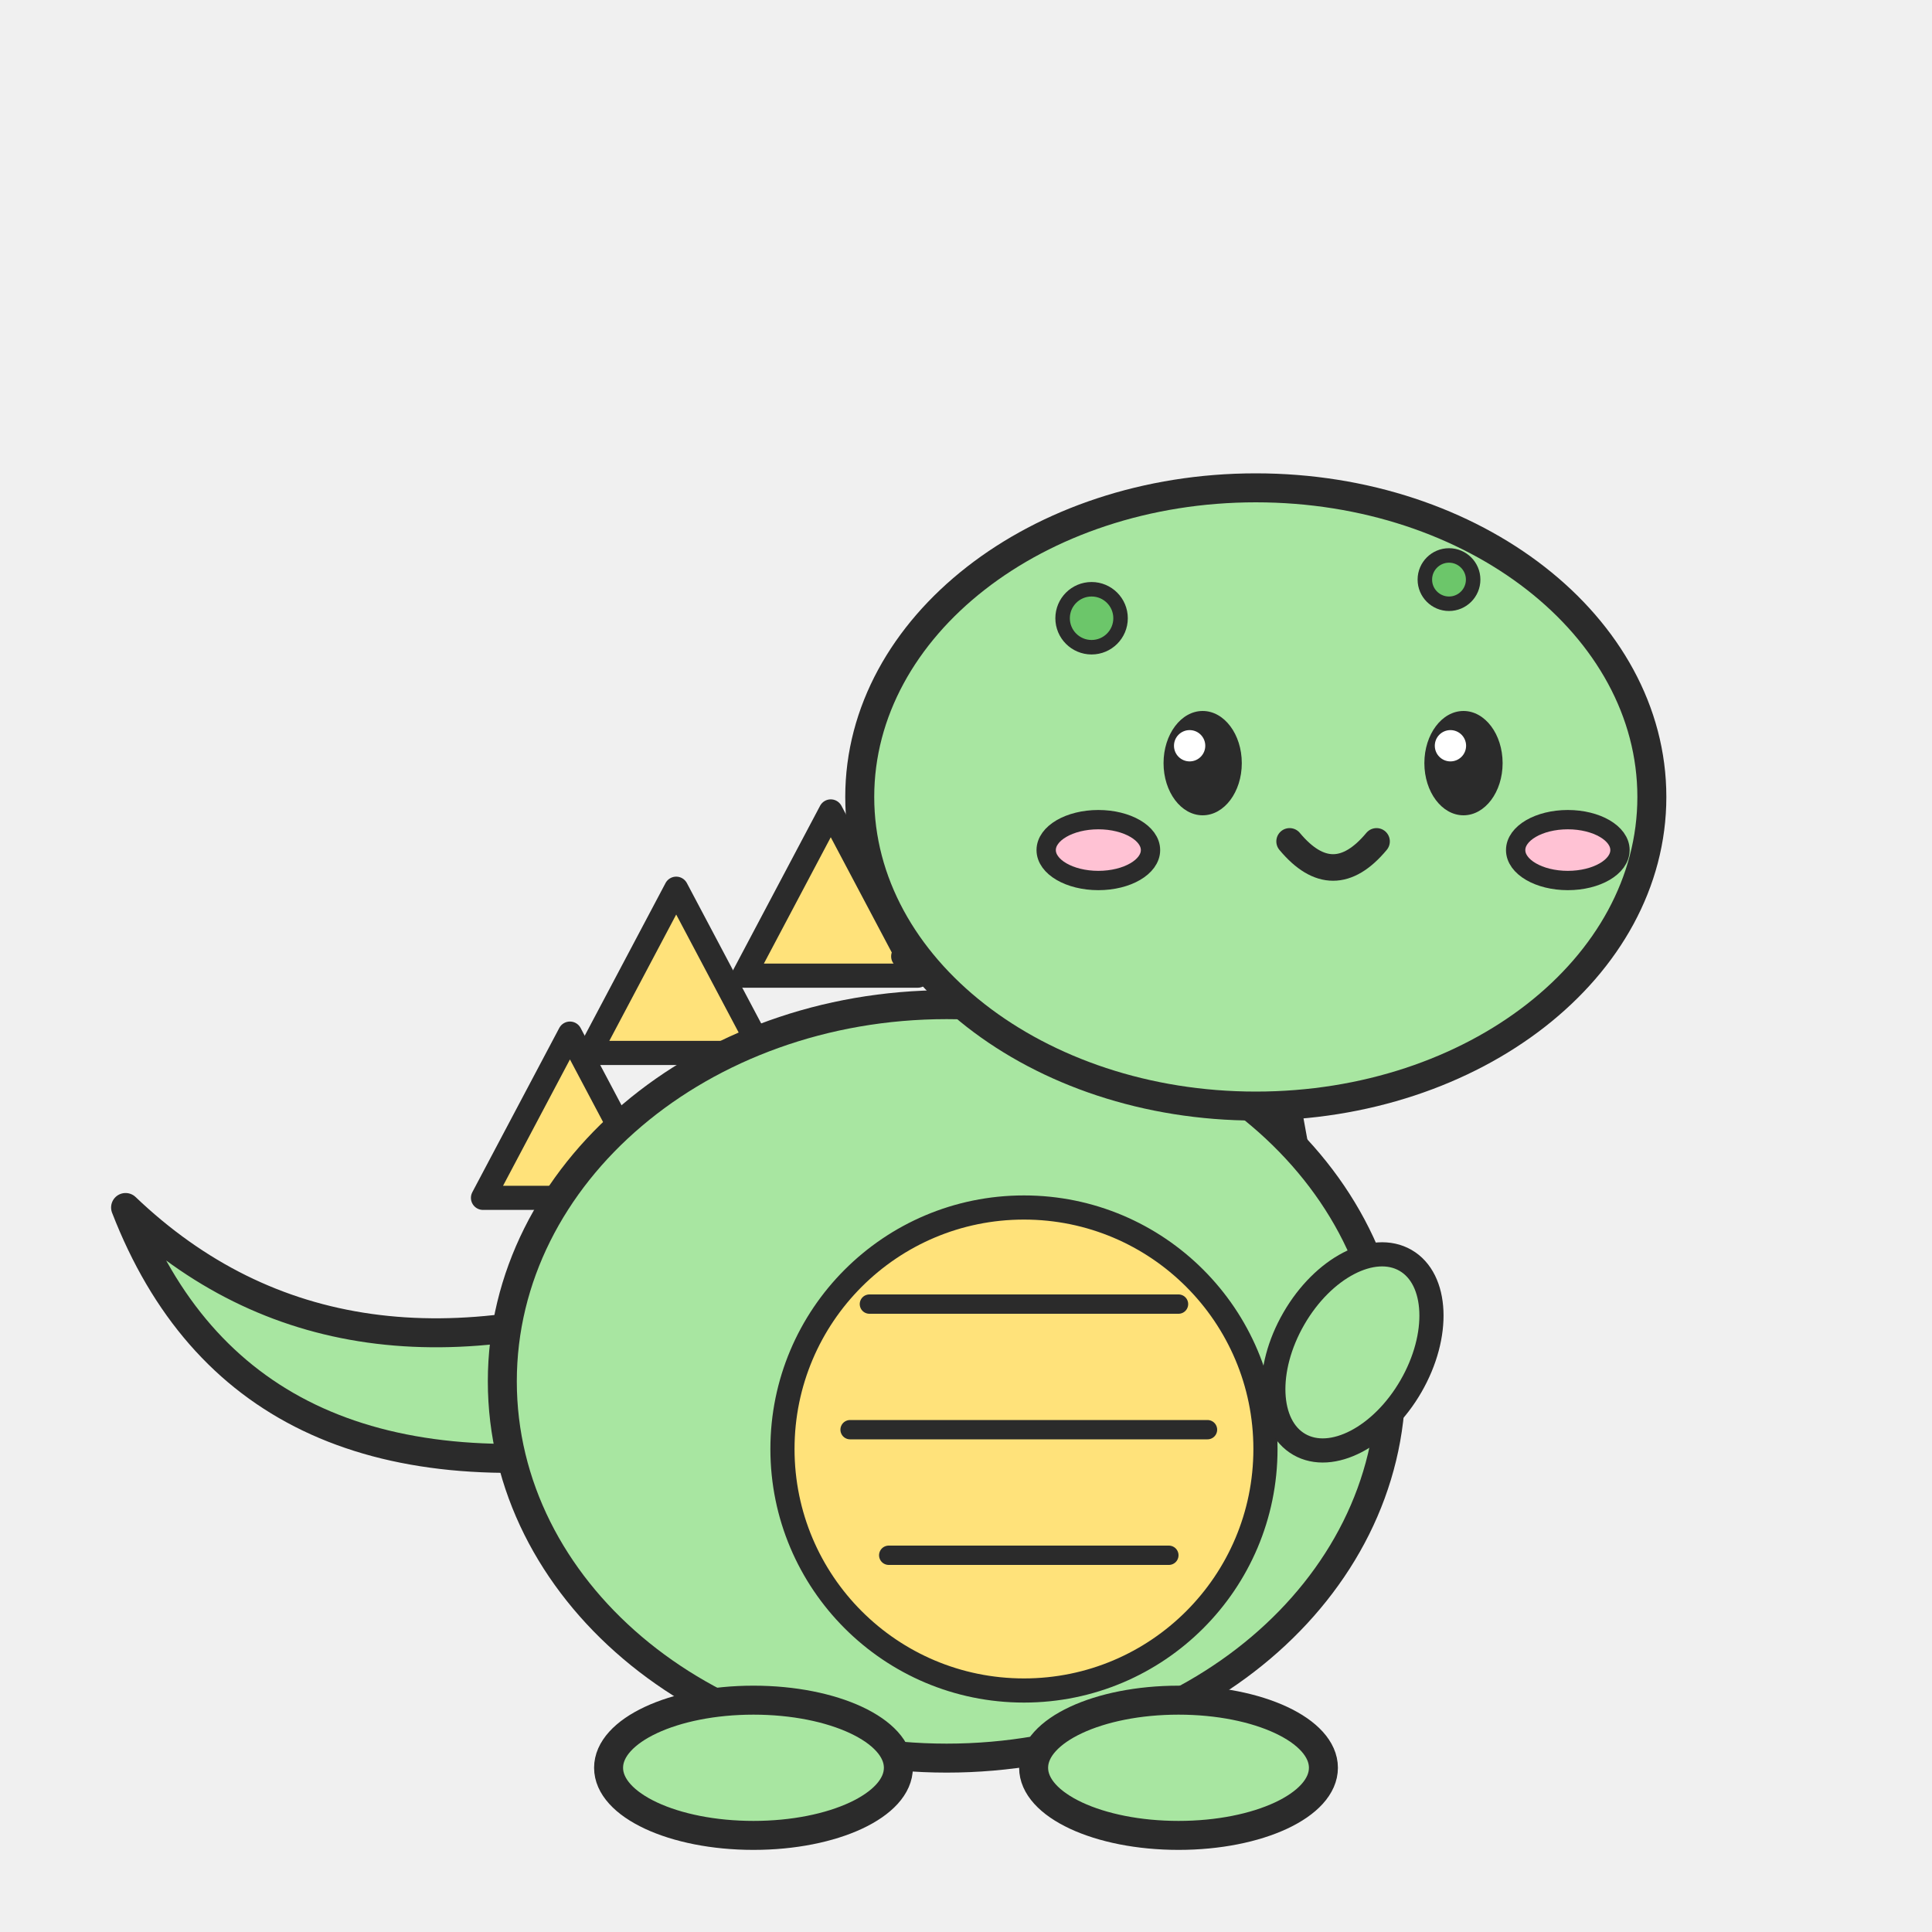
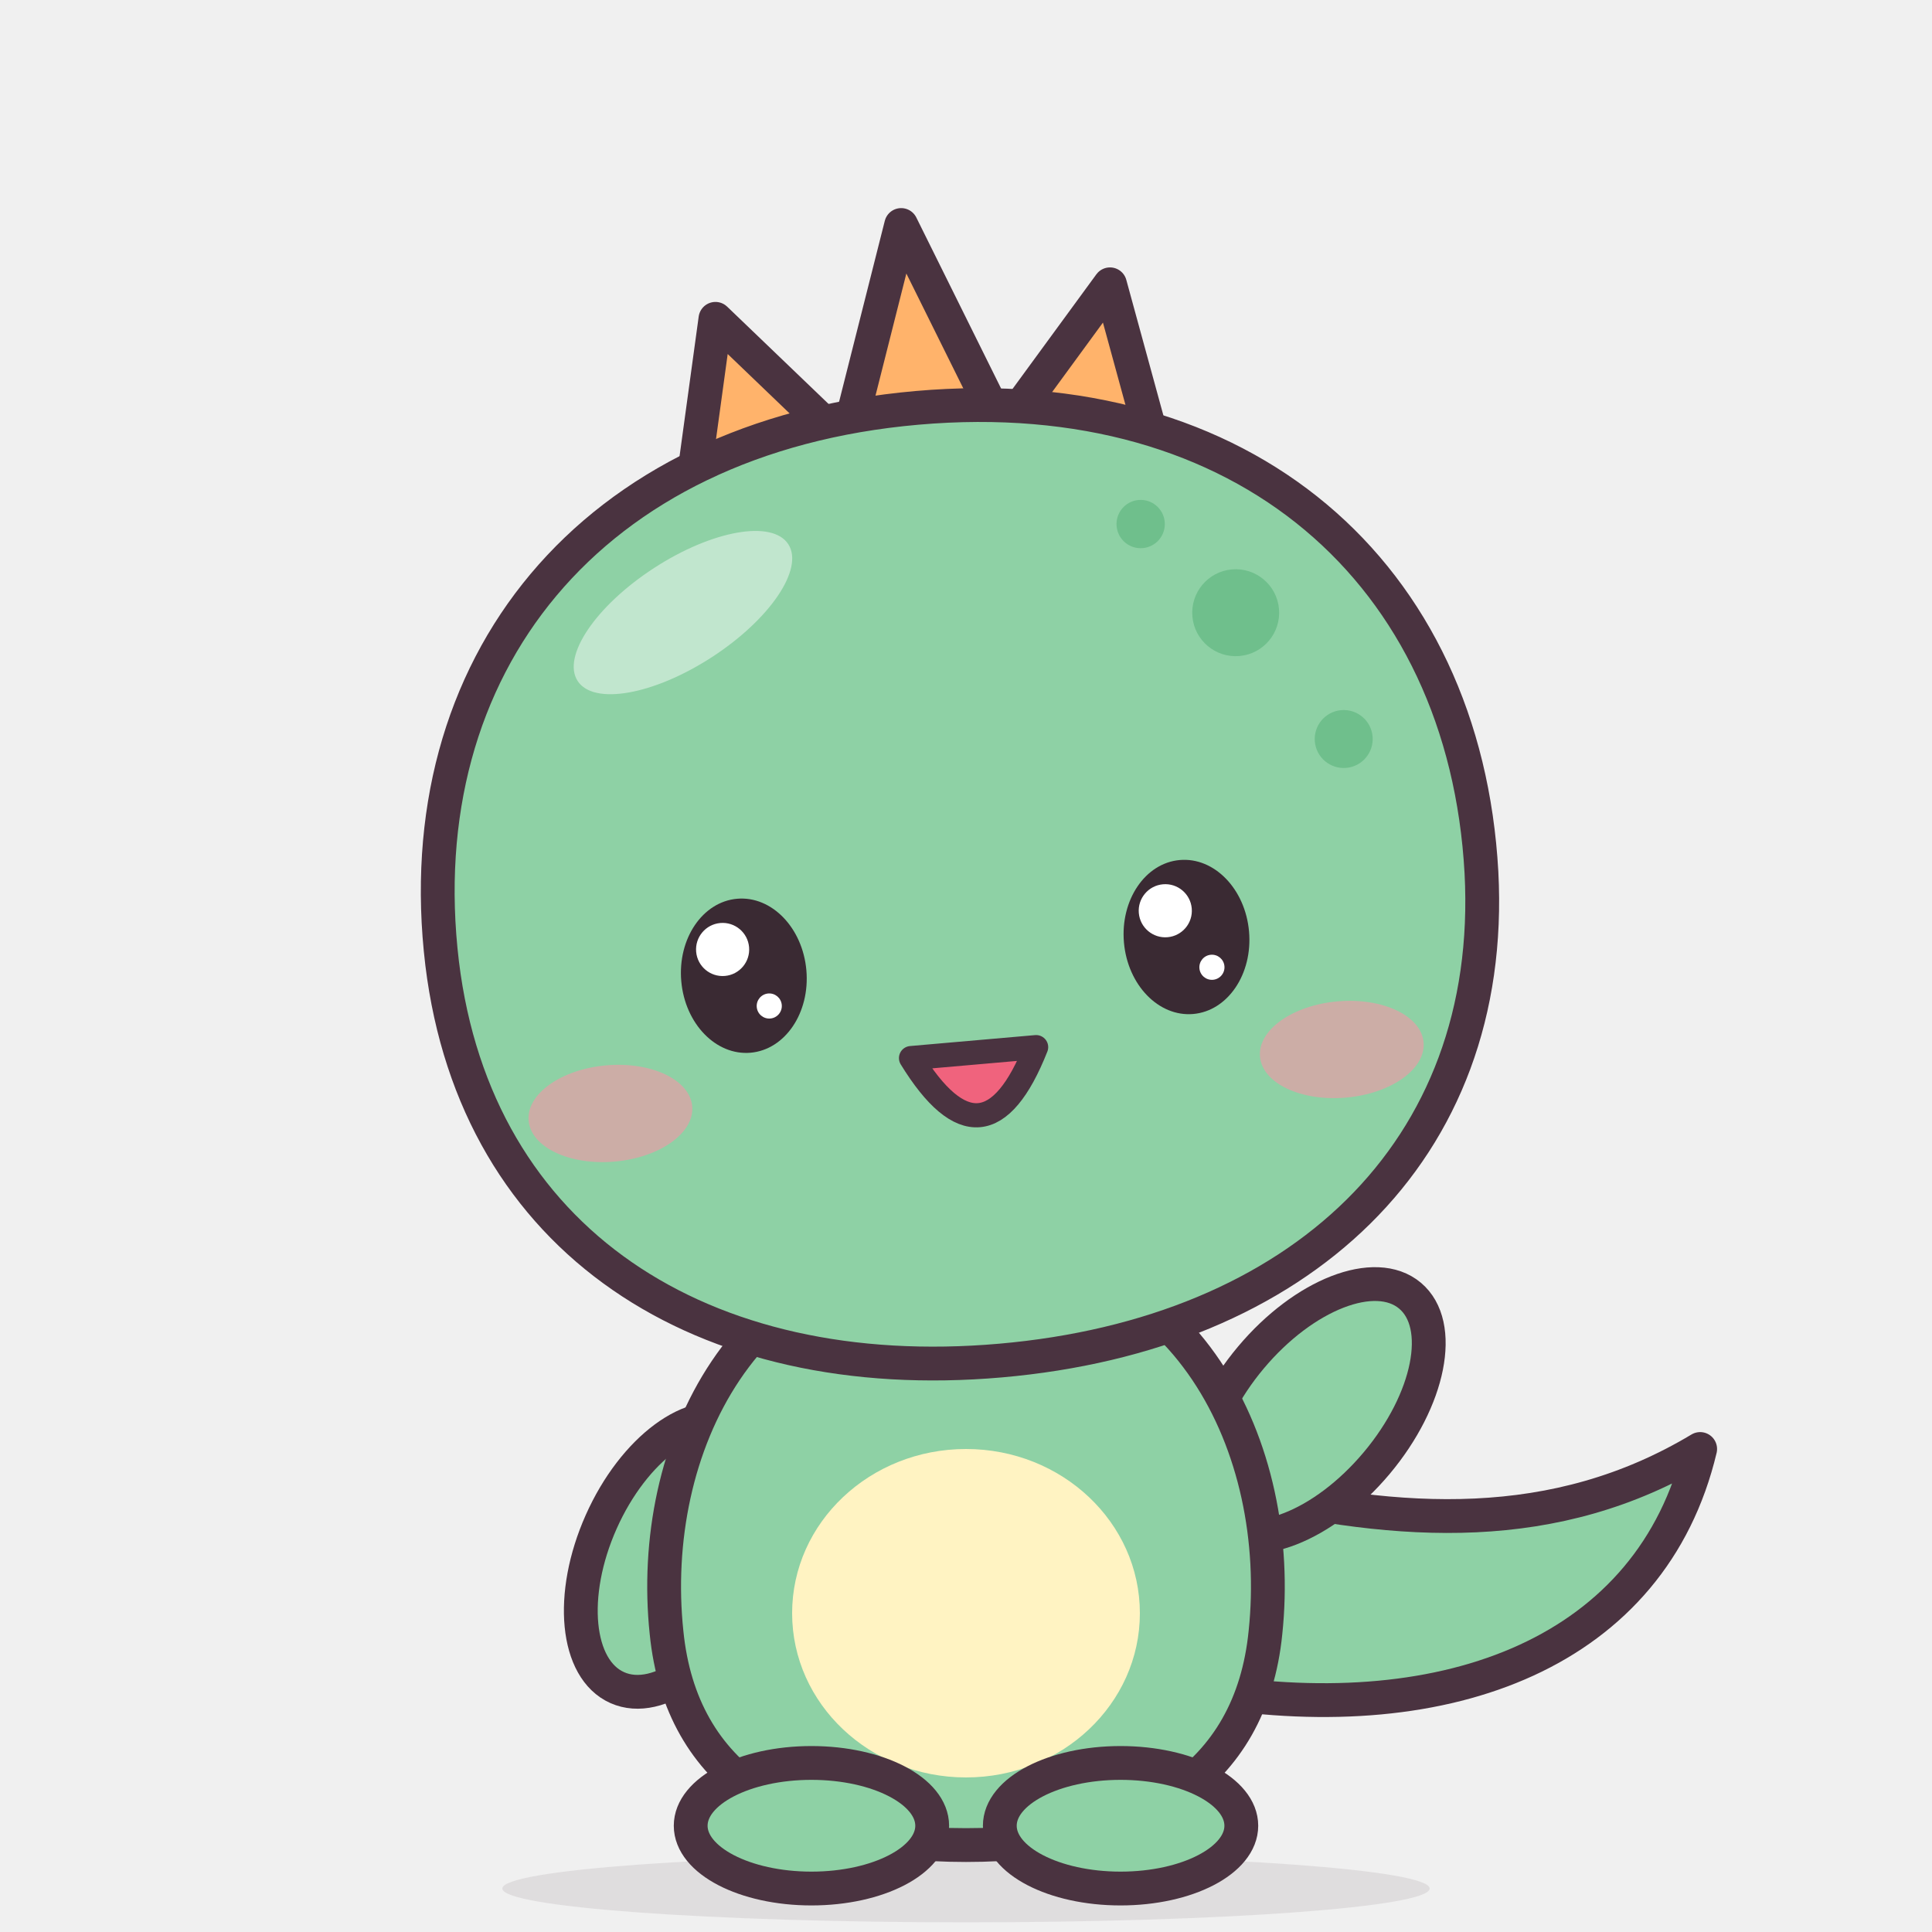
<svg xmlns="http://www.w3.org/2000/svg" viewBox="0 0 400 400">
-   <path d="M130 300 Q50 312 26 250 Q70 292 140 266 Z" fill="#a8e6a1" stroke="#2b2b2b" stroke-width="6" stroke-linejoin="round" stroke-linecap="round" />
-   <path d="M100 248 L118 214 L136 248 Z" fill="#ffe27a" stroke="#2b2b2b" stroke-width="5" stroke-linejoin="round" stroke-linecap="round" />
-   <path d="M122 218 L140 184 L158 218 Z" fill="#ffe27a" stroke="#2b2b2b" stroke-width="5" stroke-linejoin="round" stroke-linecap="round" />
-   <path d="M154 202 L172 168 L190 202 Z" fill="#ffe27a" stroke="#2b2b2b" stroke-width="5" stroke-linejoin="round" stroke-linecap="round" />
-   <path d="M187 198 L205 164 L223 198 Z" fill="#ffe27a" stroke="#2b2b2b" stroke-width="5" stroke-linejoin="round" stroke-linecap="round" />
-   <path d="M210 230 Q236 180 262 205 L272 260 Z" fill="#a8e6a1" stroke="#2b2b2b" stroke-width="6" stroke-linejoin="round" stroke-linecap="round" />
-   <ellipse cx="196" cy="286" rx="92" ry="78" fill="#a8e6a1" stroke="#2b2b2b" stroke-width="6" stroke-linejoin="round" stroke-linecap="round" />
-   <ellipse cx="212" cy="300" rx="50" ry="50" fill="#ffe27a" stroke="#2b2b2b" stroke-width="5" stroke-linejoin="round" stroke-linecap="round" />
-   <path d="M180 270 L244 270 M176 296 L250 296 M184 322 L242 322" fill="none" stroke="#2b2b2b" stroke-width="4" stroke-linejoin="round" stroke-linecap="round" />
-   <ellipse cx="156" cy="366" rx="30" ry="14" fill="#a8e6a1" stroke="#2b2b2b" stroke-width="6" stroke-linejoin="round" stroke-linecap="round" />
-   <ellipse cx="244" cy="366" rx="30" ry="14" fill="#a8e6a1" stroke="#2b2b2b" stroke-width="6" stroke-linejoin="round" stroke-linecap="round" />
-   <ellipse cx="260" cy="165" rx="82" ry="64" fill="#a8e6a1" stroke="#2b2b2b" stroke-width="6" stroke-linejoin="round" stroke-linecap="round" />
-   <ellipse cx="249.0" cy="158" rx="8.1" ry="10.8" fill="#2b2b2b" />
-   <circle cx="246.3" cy="154.4" r="3.24" fill="#fff" />
-   <ellipse cx="303.0" cy="158" rx="8.1" ry="10.8" fill="#2b2b2b" />
-   <circle cx="300.3" cy="154.4" r="3.24" fill="#fff" />
-   <path d="M267.0 174.2 Q276 185.0 285.0 174.2" fill="none" stroke="#2b2b2b" stroke-width="5.5" stroke-linejoin="round" stroke-linecap="round" />
-   <ellipse cx="227.4" cy="176.0" rx="10.8" ry="6.3" fill="#ffc2d4" stroke="#2b2b2b" stroke-width="4" stroke-linejoin="round" stroke-linecap="round" />
-   <ellipse cx="324.6" cy="176.0" rx="10.8" ry="6.3" fill="#ffc2d4" stroke="#2b2b2b" stroke-width="4" stroke-linejoin="round" stroke-linecap="round" />
-   <circle cx="226" cy="128" r="6" fill="#6cc66a" stroke="#2b2b2b" stroke-width="3" stroke-linejoin="round" stroke-linecap="round" />
-   <circle cx="300" cy="120" r="5" fill="#6cc66a" stroke="#2b2b2b" stroke-width="3" stroke-linejoin="round" stroke-linecap="round" />
-   <ellipse cx="280" cy="280" rx="14" ry="22" fill="#a8e6a1" stroke="#2b2b2b" stroke-width="5" stroke-linejoin="round" stroke-linecap="round" transform="rotate(30 280 280)" />
+   <ellipse data-c="1" cx="200" cy="391" rx="96" ry="7" fill="#4a3340" opacity=".1" />
+   <path d="M250 350 C300 358 342 342 352 300 C322 318 290 316 256 308 Z" fill="#8ed1a5" stroke="#4a3340" stroke-width="7" stroke-linejoin="round" stroke-linecap="round" />
+   <ellipse cx="140" cy="322" rx="17" ry="30" fill="#8ed1a5" stroke="#4a3340" stroke-width="7" stroke-linejoin="round" stroke-linecap="round" transform="rotate(24 140 322)" />
+   <ellipse cx="272" cy="292" rx="17" ry="31" fill="#8ed1a5" stroke="#4a3340" stroke-width="7" stroke-linejoin="round" stroke-linecap="round" transform="rotate(40 272 292)" />
+   <path d="M200 258 C246 258 266 300 262 338 C259 368 236 382 200 382 C164 382 141 368 138 338 C134 300 154 258 200 258Z" fill="#8ed1a5" stroke="#4a3340" stroke-width="7" stroke-linejoin="round" stroke-linecap="round" />
+   <ellipse data-c="1" cx="200" cy="334" rx="36" ry="34" fill="#fff3c2" />
+   <ellipse cx="168" cy="378" rx="25" ry="13" fill="#8ed1a5" stroke="#4a3340" stroke-width="7" stroke-linejoin="round" stroke-linecap="round" />
+   <ellipse cx="232" cy="378" rx="25" ry="13" fill="#8ed1a5" stroke="#4a3340" stroke-width="7" stroke-linejoin="round" stroke-linecap="round" />
+   <g transform="rotate(-5 200 200)">
+     <path d="M150 106 L160 62 L188 94 Z" fill="#ffb36b" stroke="#4a3340" stroke-width="7" stroke-linejoin="round" stroke-linecap="round" />
+     <path d="M184 92 L200 46 L218 92 Z" fill="#ffb36b" stroke="#4a3340" stroke-width="7" stroke-linejoin="round" stroke-linecap="round" />
+     <path d="M214 94 L242 62 L250 106 Z" fill="#ffb36b" stroke="#4a3340" stroke-width="7" stroke-linejoin="round" stroke-linecap="round" />
+     <path d="M200 84 C268 84 310 128 308 190 C306 248 262 282 200 282 C138 282 94 248 92 190 C90 128 132 84 200 84Z" fill="#8ed1a5" stroke="#4a3340" stroke-width="7" stroke-linejoin="round" stroke-linecap="round" />
+     <ellipse data-c="1" cx="148" cy="122" rx="26" ry="11" fill="#fff" opacity=".45" transform="rotate(-28 148 122)" />
+     <circle data-c="1" cx="262" cy="132" r="9" fill="#6fbf8c" />
+     <circle data-c="1" cx="282" cy="160" r="6" fill="#6fbf8c" />
+     <circle data-c="1" cx="244" cy="112" r="5" fill="#6fbf8c" />
+     <ellipse data-k="1" cx="154" cy="198" rx="13" ry="16" fill="#3a2a33" />
+     <circle data-k="1" cx="150.1" cy="192.2" r="5.5" fill="#fff" />
+     <circle data-k="1" cx="158.7" cy="204.7" r="2.6" fill="#fff" />
+     <ellipse data-k="1" cx="246" cy="198" rx="13" ry="16" fill="#3a2a33" />
+     <circle data-k="1" cx="242.1" cy="192.2" r="5.5" fill="#fff" />
+     <circle data-k="1" cx="250.7" cy="204.7" r="2.6" fill="#fff" />
+     <ellipse data-c="1" cx="124" cy="224" rx="17" ry="10" fill="#ff8fa8" opacity=".55" />
+     <ellipse data-c="1" cx="276" cy="224" rx="17" ry="10" fill="#ff8fa8" opacity=".55" />
+     <path d="M187 218 Q200 244 213 218 Z" fill="#f0637d" stroke="#4a3340" stroke-width="5" stroke-linejoin="round" stroke-linecap="round" />
+   </g>
</svg>
